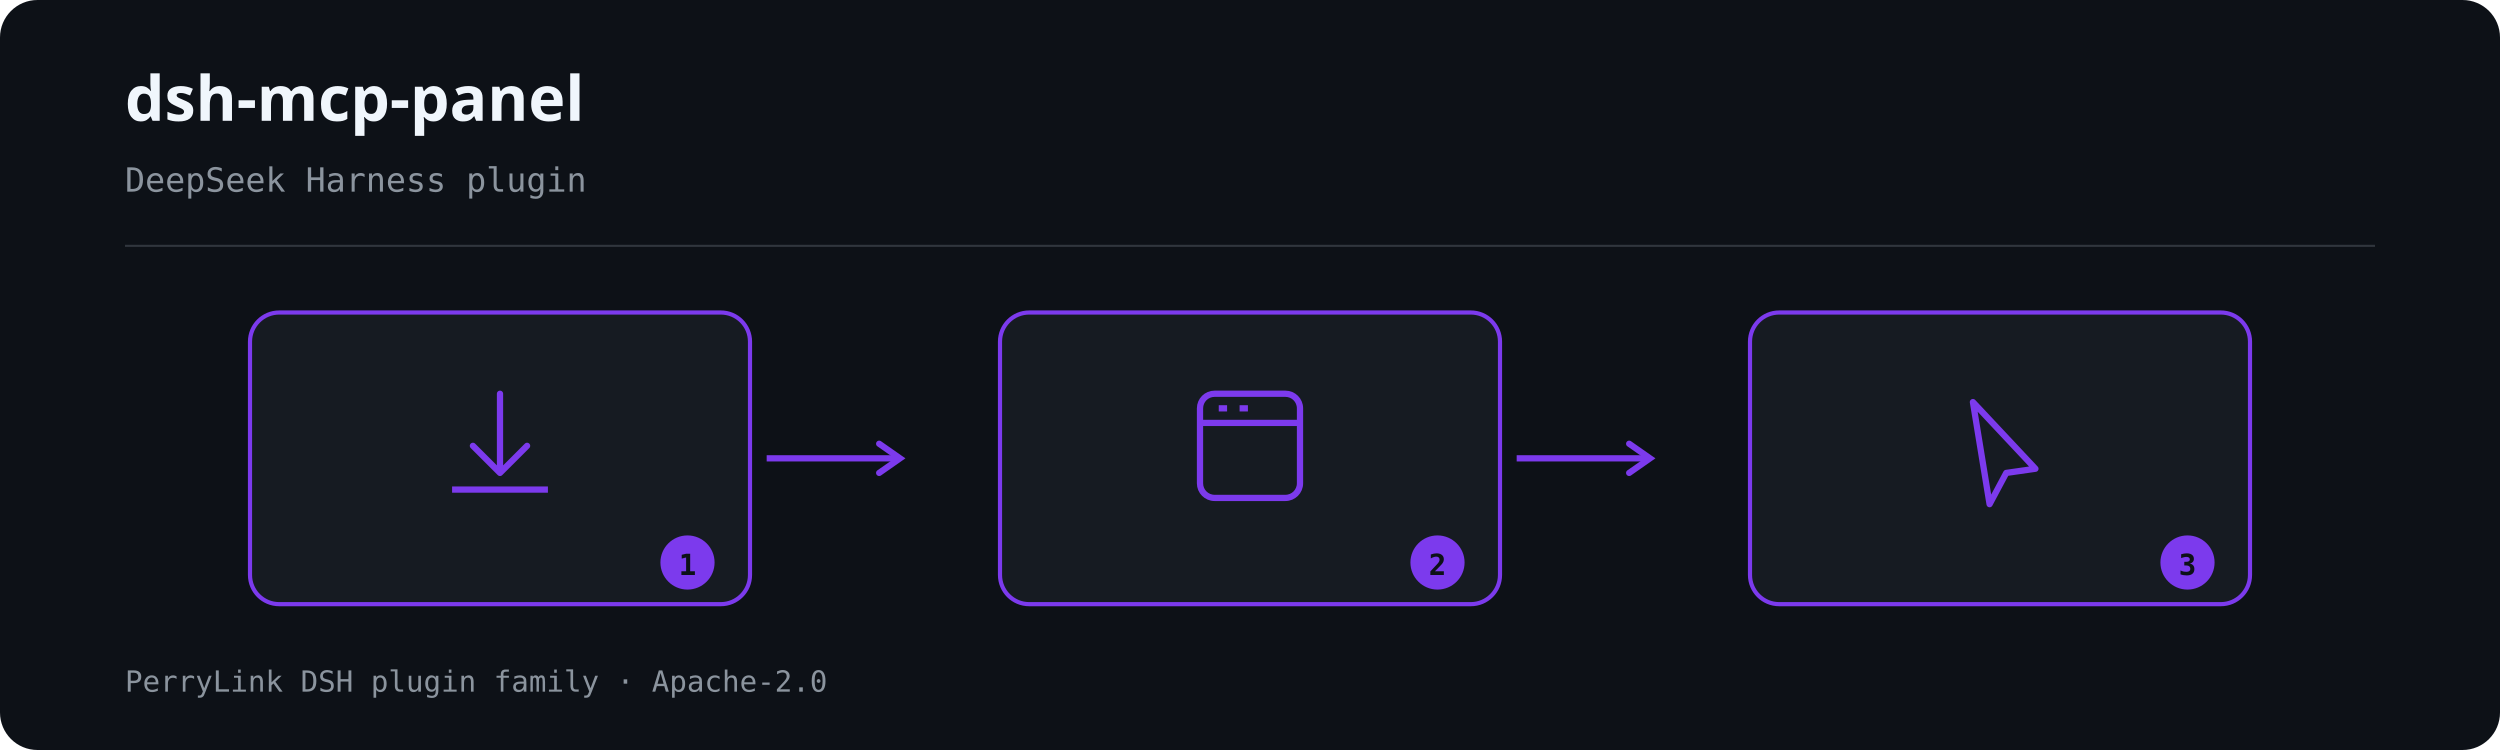
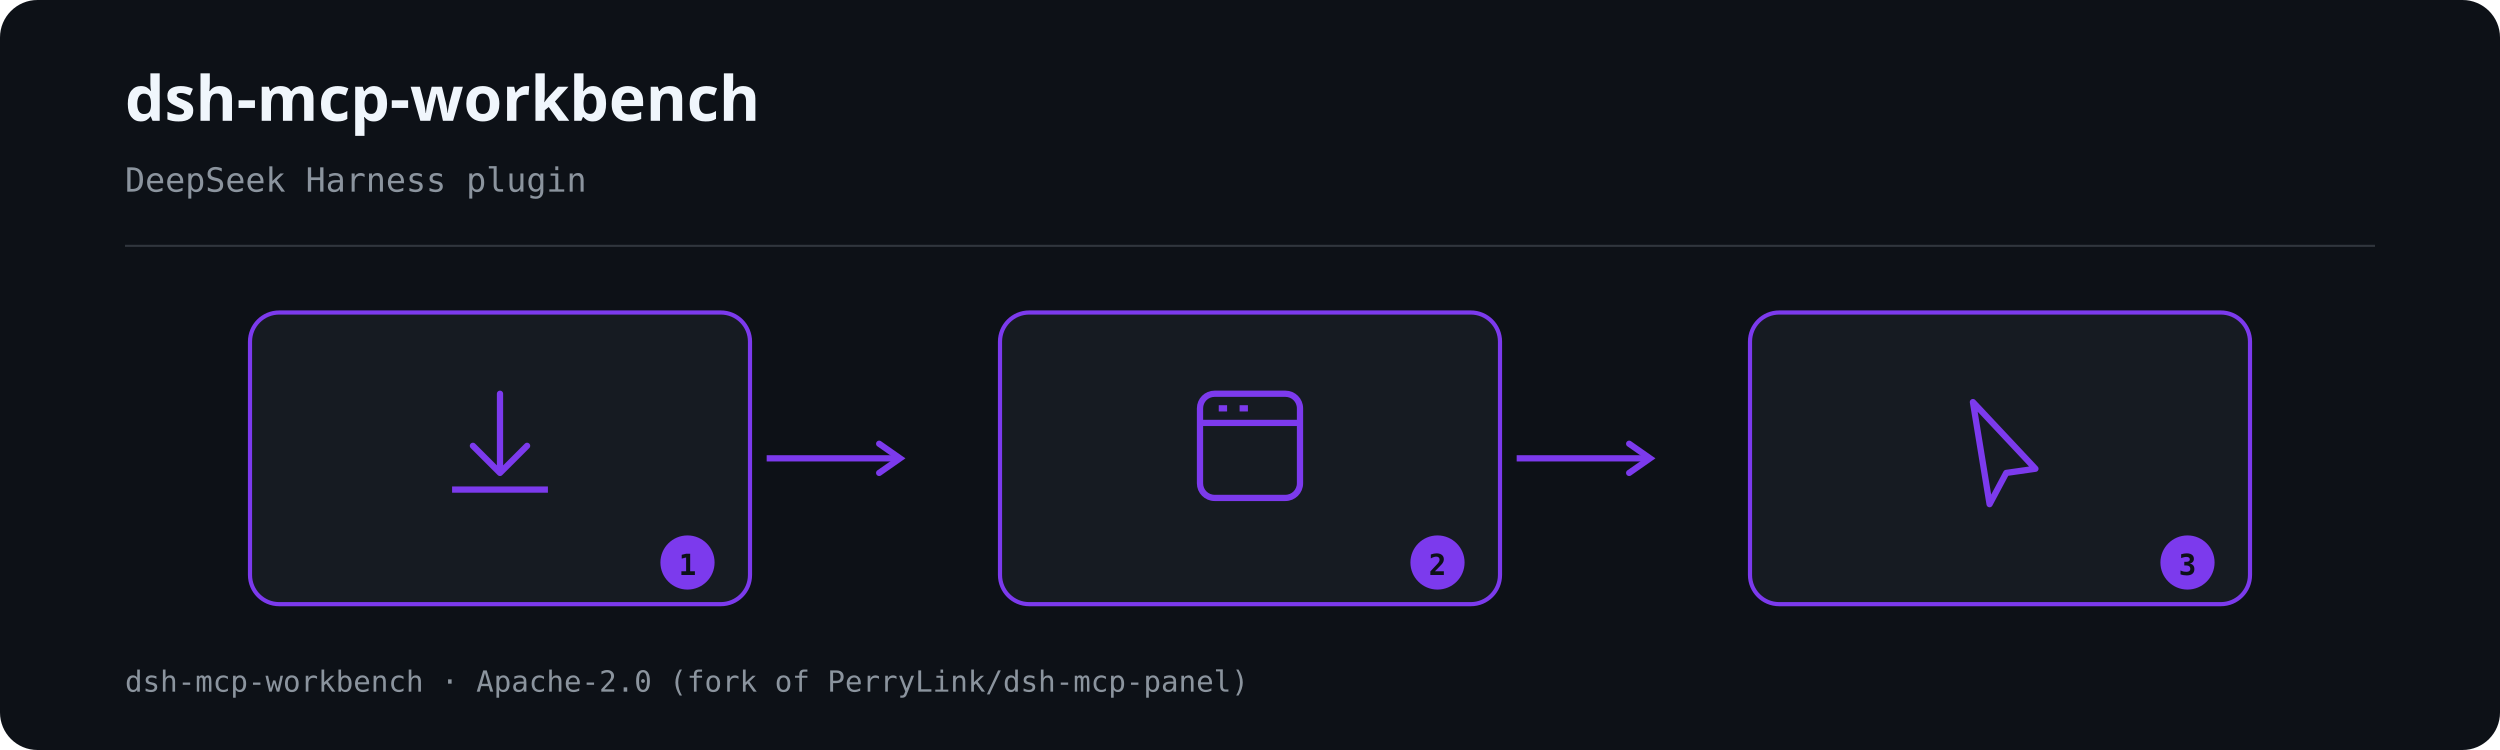
- <svg xmlns="http://www.w3.org/2000/svg" width="1200" height="360" viewBox="0 0 1200 360" role="img" aria-label="dsh-mcp-panel workflow">
+ <svg xmlns="http://www.w3.org/2000/svg" width="1200" height="360" viewBox="0 0 1200 360" role="img" aria-label="dsh-mcp-workbench workflow">
  <rect width="1200" height="360" rx="18" fill="#0d1117" />
-   <text x="60" y="58" fill="#f0f6fc" font-family="ui-sans-serif,system-ui,sans-serif" font-size="30" font-weight="700">dsh-mcp-panel</text>
+   <text x="60" y="58" fill="#f0f6fc" font-family="ui-sans-serif,system-ui,sans-serif" font-size="30" font-weight="700">dsh-mcp-workbench</text>
  <text x="60" y="92" fill="#8b949e" font-family="ui-monospace,monospace" font-size="16">DeepSeek Harness plugin</text>
  <line x1="60" y1="118" x2="1140" y2="118" stroke="#30363d" />
  <rect x="120" y="150" width="240" height="140" rx="14" fill="#161b22" stroke="#7c3aed" stroke-width="2" />
  <path d="M240 189v38m0 0l13-13m-13 13L227 214" stroke="#7c3aed" stroke-width="3" fill="none" stroke-linecap="round" />
  <path d="M217 235h46" stroke="#7c3aed" stroke-width="3" />
  <circle cx="330" cy="270" r="13" fill="#7c3aed" />
  <text x="330" y="276" fill="#0d1117" text-anchor="middle" font-family="ui-monospace,monospace" font-size="14" font-weight="700">1</text>
  <path d="M368 220h64" stroke="#7c3aed" stroke-width="3" />
  <path d="M422 213l10 7-10 7" fill="none" stroke="#7c3aed" stroke-width="3" stroke-linecap="round" />
  <rect x="480" y="150" width="240" height="140" rx="14" fill="#161b22" stroke="#7c3aed" stroke-width="2" />
  <rect x="576" y="189" width="48" height="50" rx="7" fill="none" stroke="#7c3aed" stroke-width="3" />
  <path d="M576 203h48M585 196h4m6 0h4" stroke="#7c3aed" stroke-width="3" />
  <circle cx="690" cy="270" r="13" fill="#7c3aed" />
  <text x="690" y="276" fill="#0d1117" text-anchor="middle" font-family="ui-monospace,monospace" font-size="14" font-weight="700">2</text>
  <path d="M728 220h64" stroke="#7c3aed" stroke-width="3" />
  <path d="M782 213l10 7-10 7" fill="none" stroke="#7c3aed" stroke-width="3" stroke-linecap="round" />
  <rect x="840" y="150" width="240" height="140" rx="14" fill="#161b22" stroke="#7c3aed" stroke-width="2" />
  <path d="M947 193l30 32-14 2-8 15z" fill="none" stroke="#7c3aed" stroke-width="3" stroke-linejoin="round" />
  <circle cx="1050" cy="270" r="13" fill="#7c3aed" />
  <text x="1050" y="276" fill="#0d1117" text-anchor="middle" font-family="ui-monospace,monospace" font-size="14" font-weight="700">3</text>
-   <text x="60" y="332" fill="#8b949e" font-family="ui-monospace,monospace" font-size="14">PerryLink DSH plugin family · Apache-2.0</text>
+   <text x="60" y="332" fill="#8b949e" font-family="ui-monospace,monospace" font-size="14">dsh-mcp-workbench · Apache-2.0 (fork of PerryLink/dsh-mcp-panel)</text>
</svg>
